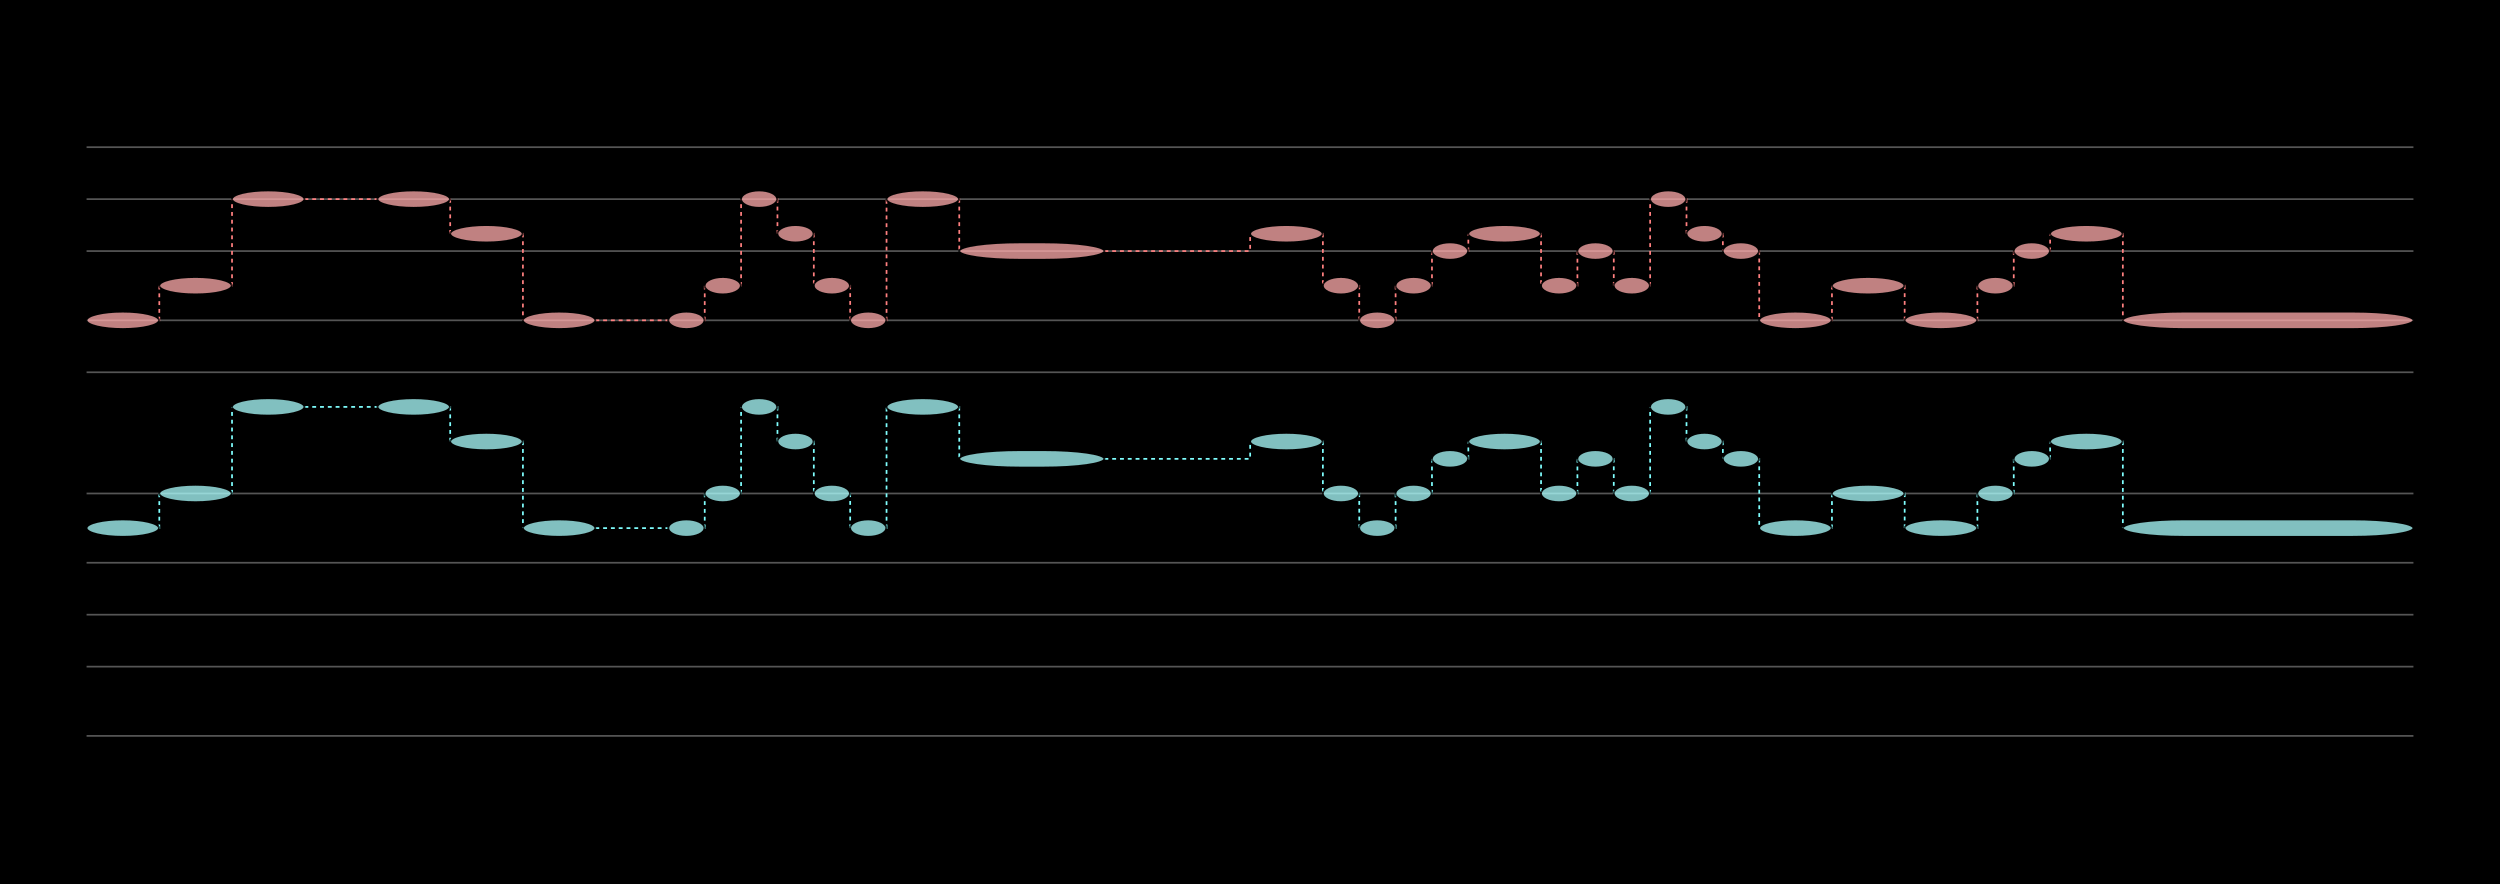
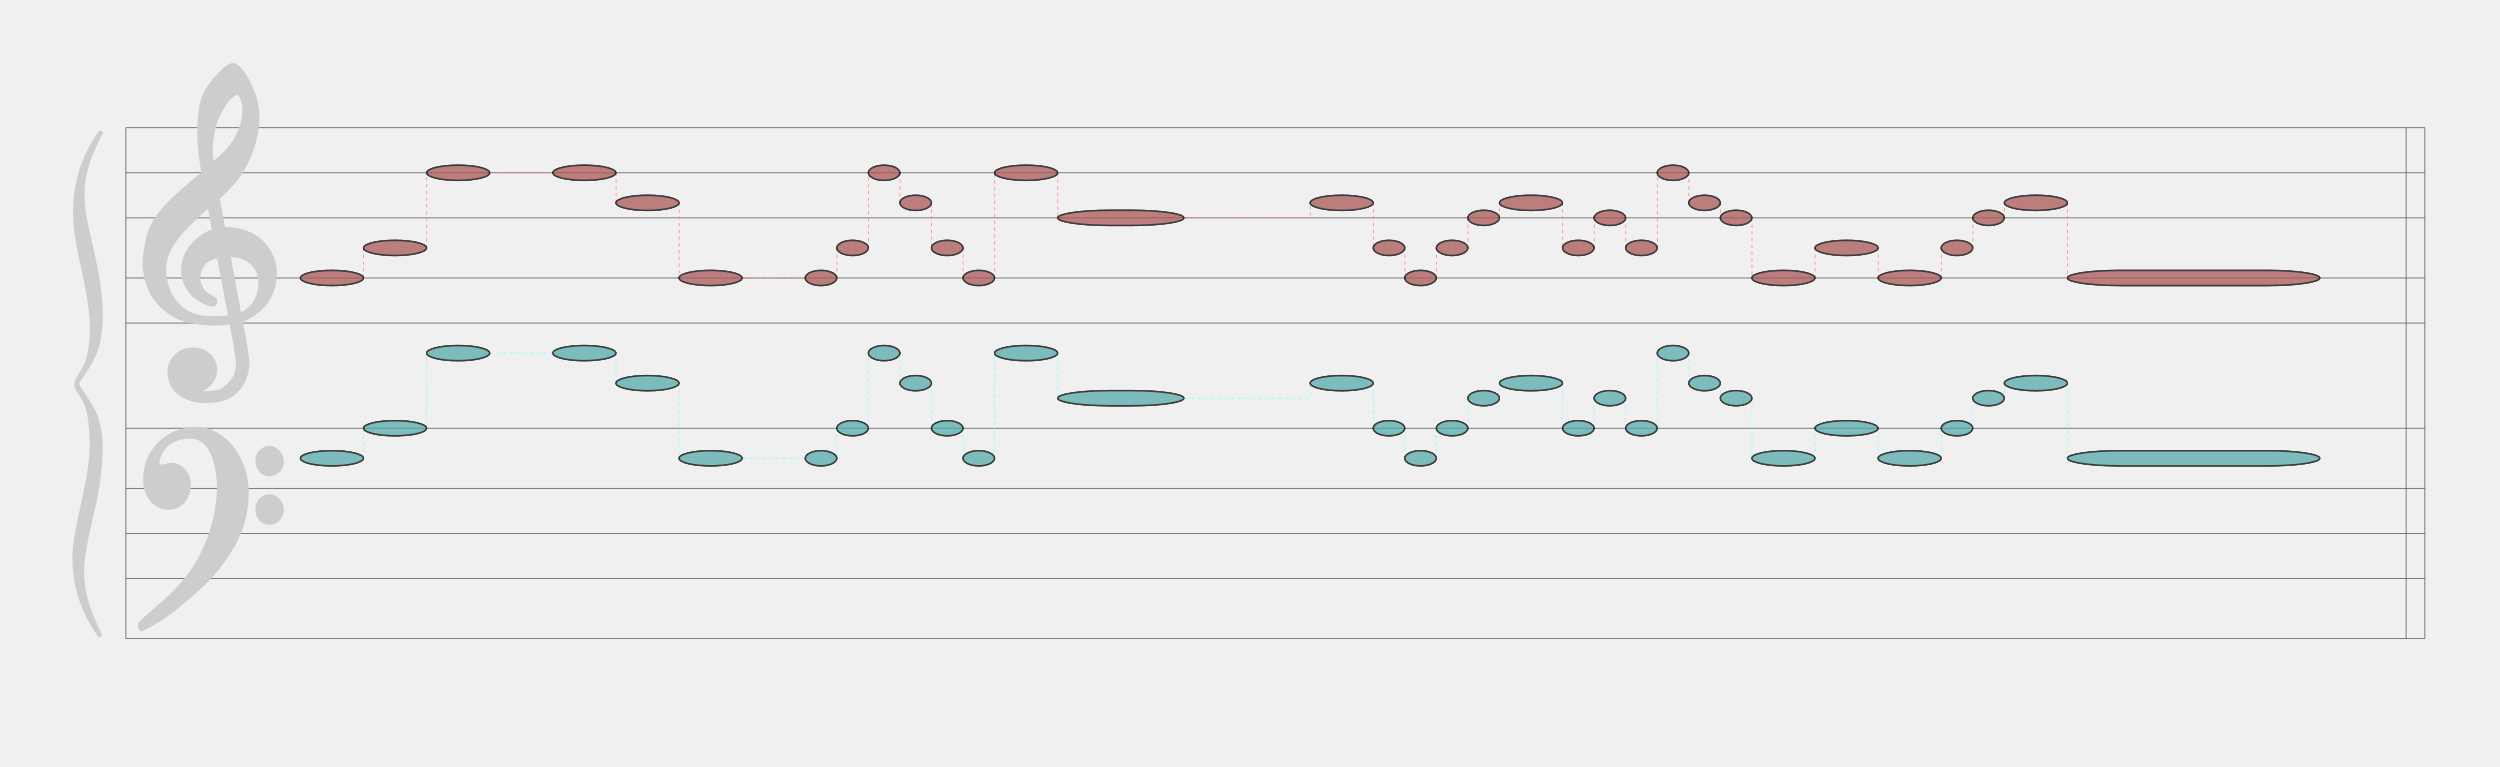
- <svg xmlns="http://www.w3.org/2000/svg" version="1.1" viewPort="0 40 38.395 41" viewBox="-50 -50 1443.82 510" width="1443.82" height="510">
+ <svg xmlns="http://www.w3.org/2000/svg" version="1.1" viewPort="0 40 38.395 41" viewBox="-200 -50 1663.82 510" width="1663.82" height="510">
  <filter id="constantOpacity">
    <feComponentTransfer>
      <feFuncA type="table" tableValues="0 .5 .5" />
    </feComponentTransfer>
  </filter>
-   <rect class="background" x="-500%" y="-500%" width="1000%" height="1000%" style="fill:black" />
  <g transform="scale(35, -10) translate(0, -81)">
-     <g class="staff-lines" stroke-width="0.1" stroke="#555555">
-       <path d="M0 64.5 L38.395 64.5" />
-       <path d="M0 67.5 L38.395 67.5" />
-       <path d="M0 71.5 L38.395 71.5" />
-       <path d="M0 74.5 L38.395 74.5" />
-       <path d="M0 77.5 L38.395 77.5" />
-       <path d="M0 43.5 L38.395 43.5" />
-       <path d="M0 47.5 L38.395 47.5" />
-       <path d="M0 50.5 L38.395 50.5" />
-       <path d="M0 53.5 L38.395 53.5" />
-       <path d="M0 57.5 L38.395 57.5" />
+     <g class="staff-lines" stroke-width="0.5" stroke="#555555">
+       <path vector-effect="non-scaling-stroke" d="M-3.321 64.5 L40.395 64.5" />
+       <path vector-effect="non-scaling-stroke" d="M-3.321 67.5 L40.395 67.5" />
+       <path vector-effect="non-scaling-stroke" d="M-3.321 71.5 L40.395 71.5" />
+       <path vector-effect="non-scaling-stroke" d="M-3.321 74.5 L40.395 74.5" />
+       <path vector-effect="non-scaling-stroke" d="M-3.321 77.5 L40.395 77.5" />
+       <path vector-effect="non-scaling-stroke" d="M-3.321 43.5 L40.395 43.5" />
+       <path vector-effect="non-scaling-stroke" d="M-3.321 47.5 L40.395 47.5" />
+       <path vector-effect="non-scaling-stroke" d="M-3.321 50.5 L40.395 50.5" />
+       <path vector-effect="non-scaling-stroke" d="M-3.321 53.5 L40.395 53.5" />
+       <path vector-effect="non-scaling-stroke" d="M-3.321 57.5 L40.395 57.5" />
+       <path vector-effect="non-scaling-stroke" d="M40.038,43.5 L40.038,77.5" />
+       <path vector-effect="non-scaling-stroke" d="M40.395,43.5 L40.395,77.5" />
+       <path vector-effect="non-scaling-stroke" d="M-3.321,43.5 L-3.321,77.5 z" />
+     </g>
+     <g transform="scale(0.714286, 1)">
+       <g vector-effect="non-scaling-stroke" class="treble-clef" stroke="#cdcdcd" stroke-width="3" fill="#cdcdcd" transform="translate(-17.25, 5.15) scale(0.06, 0.07)">
+         <path vector-effect="non-scaling-stroke" d="M250.026,1080.111c-2.375-5.813-4.501-12.037-5.616-19.656c-1.07-7.32-1.387-15.609-1.62-23.113    c-0.426-13.713,0.409-28.548,1.296-41.038c0.132-1.861,0.517-3.882,0.432-5.183c-0.118-1.794-1.622-3.834-2.484-5.401    c-4.551-8.266-9.023-16.291-13.176-25.488c-3.56-7.883-6.46-16.235-8.316-27.648c-1.087-6.682-1.406-14.26-2.053-21.816   c0-3.313,0-6.623,0-9.936c0.817-17.854,4.099-30.916,9.396-39.743c1.084-1.808,2.228-3.951,3.24-5.186    c6.218-7.579,16.081-9.873,25.812-7.343c0.598-8.887,1.858-19.53,2.376-28.944c0.193-3.49,0.54-7.194,0.54-10.368    c-0.003-13.193-3.44-20.603-7.452-26.135c-3.645-2.613-9.925-3.099-13.176,0.43c4.904-0.174,8.174,5.425,9.612,12.744    c2.427,12.351-1.738,24.386-7.344,25.918c-8.458,2.316-13.738-12.691-11.556-28.295c1.622-11.598,6.603-18.42,13.176-19.655    c5.073-0.956,10.149,0.426,13.608,5.399c1.988,2.858,4.009,7.685,4.968,11.879c1.246,5.448,2.18,12.212,2.16,18.792    c-0.01,3.246-0.453,6.761-0.648,10.152c-0.614,10.689-1.579,19.729-2.376,29.812c6.095,5.437,10.941,13.432,13.392,25.704    c1.302,6.52,2.035,15.517,1.727,23.111c-0.375,9.302-2.565,17.712-5.183,23.975c-3.863,9.248-9.852,13.985-17.604,14.257    c-0.849,9.749-1.633,19.633-2.593,29.159c2.376,4.619,4.55,9.643,6.805,14.906c2.185,5.095,3.892,11.286,5.508,17.712    c2.98,11.855,5.576,29.004,5.4,46.44c-0.102,10.157-1.538,19.319-3.24,27.215c-1.691,7.847-3.557,15.81-6.912,20.089    c-0.36,0-0.72,0-1.08,0C254.113,1090.306,252.068,1085.104,250.026,1080.111z M248.19,997.6    c-1.362,15.429-0.295,36.475,2.7,48.384c1.367,5.441,2.426,10.329,4.428,15.122c0.854,2.04,3.006,5.909,4.104,5.83    c2.104-0.153,3.064-9.245,3.24-13.824c0.542-14.092-2.623-28.387-5.832-37.366C254.247,1008.515,250.911,1002.572,248.19,997.6z     M249.27,935.823c-6.565-5.809-13.02-17.569-13.716-34.776c-0.425-10.517,1.463-18.693,3.888-24.624    c1.422-3.478,3.789-6.692,6.156-9.072c1.287-1.293,4.09-3.666,3.996,1.296c-0.048,2.584-2.504,4.06-3.888,6.263    c-2.557,4.079-4.489,12.399-3.348,21.385c0.481,3.784,1.636,7.983,2.808,10.153c1.458,2.697,3.725,4.34,6.048,5.615    c1.987-19.137,3.451-39.323,5.292-58.753c-4.493-1.347-9.224-1.49-13.068-0.213c-6.922,2.298-11.753,12.045-14.256,23.111    c-1.838,8.128-2.944,20.546-1.837,31.752c0.529,5.353,1.939,11.271,3.348,15.984c4.113,13.751,11.055,26.606,16.308,36.289    C247.971,952.523,248.466,943.862,249.27,935.823z M260.286,855.473c-1.479,19.361-3.545,38.701-4.86,57.671    c5.07-0.638,9.023-3.541,11.556-9.718c4.25-10.369,3.378-29.217-0.648-39.53C264.924,860.283,262.694,856.868,260.286,855.473z" />
+       </g>
+       <g class="bass-clef" fill="#cdcdcd" stroke="#cdcdcd" transform="scale(1.02, 1) translate(-0.25, 0.25)" stroke-width="3">
+         <g transform="matrix(0.1835537,0,0,0.1830159,-98.29797,-1128.841)">
+           <path vector-effect="non-scaling-stroke" d="M514.308,6407.837c3.419,4.086,5.655,9.64,7.124,12.803     c2.204,4.648,4.046,10.097,5.538,16.384c1.492,6.287,2.238,13.068,2.238,20.385c0,4.115-0.338,7.925-0.991,11.507     c-0.653,3.543-1.527,6.4-2.647,8.459c-1.108,2.095-2.297,3.125-3.545,3.125c-1.142,0-2.262-0.687-3.369-2.135     c-1.119-1.41-2.029-3.505-2.752-6.325c-0.711-2.819-1.073-6.135-1.073-9.982c0-3.011,0.326-5.411,0.968-7.317     c0.653-1.867,1.446-2.78,2.379-2.78c0.513,0,0.991,0.342,1.422,1.104c0.431,0.724,0.769,1.753,1.014,3.011     c0.245,1.257,0.373,2.628,0.373,4.077c0,2.019-0.245,3.733-0.735,5.144c-0.501,1.41-1.049,2.132-1.667,2.132     c-0.21,0-0.466-0.152-0.781-0.38c-0.303-0.229-0.501-0.342-0.571-0.342c-0.14,0-0.292,0.152-0.466,0.495     c-0.175,0.342-0.268,0.799-0.292,1.41c0.07,0.495,0.117,0.838,0.117,1.104c0.338,2.896,0.944,4.953,1.796,6.249     c0.863,1.258,1.784,1.905,2.763,1.905c1.014,0,1.83-0.953,2.46-2.858c0.63-1.943,1.073-4.344,1.329-7.277     c0.268-2.896,0.396-5.981,0.396-9.22c-0.035-3.468-0.221-7.125-0.583-10.897c-0.361-3.81-0.804-7.163-1.317-10.059     c-0.653-3.925-1.458-7.468-2.414-10.593c-0.956-3.124-1.889-5.752-2.775-7.849c-0.886-2.133-2.731-5.973-4.104-9.297     C514,6409.468,514.126,6407.62,514.308,6407.837z" />
+           <path vector-effect="non-scaling-stroke" d="M531.259,6465.557c0.313-0.979,0.705-1.415,1.189-1.415     c0.457,0,0.862,0.436,1.228,1.306c0.339,0.908,0.522,2.032,0.522,3.339c0,1.233-0.17,2.358-0.522,3.302     c-0.353,0.979-0.745,1.488-1.163,1.488c-0.483,0-0.888-0.436-1.215-1.343c-0.34-0.871-0.509-1.958-0.509-3.266     C530.789,6467.626,530.945,6466.5,531.259,6465.557z" />
+           <path vector-effect="non-scaling-stroke" d="M531.272,6447.847c0.327-0.871,0.732-1.342,1.241-1.342     c0.457,0,0.849,0.471,1.189,1.378c0.327,0.908,0.497,2.033,0.497,3.447c0,1.162-0.183,2.214-0.522,3.193     c-0.366,0.98-0.745,1.452-1.163,1.452c-0.509,0-0.914-0.436-1.241-1.343c-0.313-0.87-0.483-1.996-0.483-3.301     C530.789,6449.879,530.958,6448.717,531.272,6447.847z" />
+         </g>
+       </g>
+     </g>
+     <g transform="scale(0.714286, 1)">
+       <g class="brace" transform="rotate(0.2) translate(30.5,-324) scale(1,-1) scale(.0175)">
+         <path vector-effect="non-scaling-stroke" stroke="#cdcdcd" fill="#cdcdcd" stroke-width="3" stroke-linejoin="round" d="M-2031.812-22924.453    c-24.919,88.91-36.494,171.418-39.024,279.09c-2.379,101.156,9.877,207.264,16.991,305.533    c6.605,91.162,10.955,191.51-0.048,282.248c-2.757,22.732-8.614,43.227-13.597,63.254c-8.261,33.207-2.886,38.68,5.136,72.111    c10.485,43.689,11.808,90.887,13.172,140.795c3.604,132-16.215,270.613-24.675,400.074    c-8.818,134.883,3.651,255.861,34.113,366.164c-17.906-92.289-29.886-179.082-25.068-283.635    c4.572-99.275,18.379-195.207,24.078-294.23c5.11-88.826,9.914-203.154-8.344-284.342c-4.91-21.82-10.217-42.227-15.835-62.98    c-9.146-33.812-7.235-31.322,2.353-65.664c11.021-39.504,20.774-80.965,24.589-128.662c10.5-131.361-2.347-271.072-13.816-398.416    c-5.957-66.148-10.878-134.006-7.34-202.238C-2055.575-22803.877-2044.086-22863.117-2031.812-22924.453L-2031.812-22924.453z" />
+       </g>
    </g>
    <g style="stroke-width:1; stroke:black;">
-       <g class="note-lines track-2" fill="none" stroke="hsl(180, 100%, 75%)" stroke-dasharray="2.25" stroke-width="1">
+       <g class="note-lines track-2" fill="none" stroke="hsl(180, 100%, 75%)" stroke-dasharray="2.25" vector-effect="non-scaling-stroke" stroke-width="0.5">
        <path vector-effect="non-scaling-stroke" d=" M1.195 55.5 L1.2 55.5 L1.2 57.5" />
        <path vector-effect="non-scaling-stroke" d=" M2.395 57.5 L2.4 57.5 L2.4 62.5" />
        <path vector-effect="non-scaling-stroke" d=" M3.595 62.5 L4.8 62.5 L4.8 62.5" />
        <path vector-effect="non-scaling-stroke" d=" M5.995 62.5 L6 62.5 L6 60.5" />
        <path vector-effect="non-scaling-stroke" d=" M7.195 60.5 L7.2 60.5 L7.2 55.5" />
        <path vector-effect="non-scaling-stroke" d=" M8.395 55.5 L9.6 55.5 L9.6 55.5" />
        <path vector-effect="non-scaling-stroke" d=" M10.195 55.5 L10.2 55.5 L10.2 57.5" />
        <path vector-effect="non-scaling-stroke" d=" M10.795 57.5 L10.8 57.5 L10.8 62.5" />
        <path vector-effect="non-scaling-stroke" d=" M11.395 62.5 L11.4 62.5 L11.4 60.5" />
        <path vector-effect="non-scaling-stroke" d=" M11.995 60.5 L12 60.5 L12 57.5" />
        <path vector-effect="non-scaling-stroke" d=" M12.595 57.5 L12.6 57.5 L12.6 55.5" />
        <path vector-effect="non-scaling-stroke" d=" M13.195 55.5 L13.2 55.5 L13.2 62.5" />
        <path vector-effect="non-scaling-stroke" d=" M14.395 62.5 L14.4 62.5 L14.4 59.5" />
        <path vector-effect="non-scaling-stroke" d=" M16.795 59.5 L19.2 59.5 L19.2 60.5" />
        <path vector-effect="non-scaling-stroke" d=" M20.395 60.5 L20.4 60.5 L20.4 57.5" />
        <path vector-effect="non-scaling-stroke" d=" M20.995 57.5 L21 57.5 L21 55.5" />
        <path vector-effect="non-scaling-stroke" d=" M21.595 55.5 L21.6 55.5 L21.6 57.5" />
        <path vector-effect="non-scaling-stroke" d=" M22.195 57.5 L22.2 57.5 L22.2 59.5" />
        <path vector-effect="non-scaling-stroke" d=" M22.795 59.5 L22.8 59.5 L22.8 60.5" />
        <path vector-effect="non-scaling-stroke" d=" M23.995 60.5 L24 60.5 L24 57.5" />
        <path vector-effect="non-scaling-stroke" d=" M24.595 57.5 L24.6 57.5 L24.6 59.5" />
        <path vector-effect="non-scaling-stroke" d=" M25.195 59.5 L25.2 59.5 L25.2 57.5" />
        <path vector-effect="non-scaling-stroke" d=" M25.795 57.5 L25.8 57.5 L25.8 62.5" />
        <path vector-effect="non-scaling-stroke" d=" M26.395 62.5 L26.4 62.5 L26.4 60.5" />
        <path vector-effect="non-scaling-stroke" d=" M26.995 60.5 L27 60.5 L27 59.5" />
        <path vector-effect="non-scaling-stroke" d=" M27.595 59.5 L27.6 59.5 L27.6 55.5" />
        <path vector-effect="non-scaling-stroke" d=" M28.795 55.5 L28.8 55.5 L28.8 57.5" />
        <path vector-effect="non-scaling-stroke" d=" M29.995 57.5 L30 57.5 L30 55.5" />
        <path vector-effect="non-scaling-stroke" d=" M31.195 55.5 L31.2 55.5 L31.2 57.5" />
        <path vector-effect="non-scaling-stroke" d=" M31.795 57.5 L31.8 57.5 L31.8 59.5" />
        <path vector-effect="non-scaling-stroke" d=" M32.395 59.5 L32.4 59.5 L32.4 60.5" />
        <path vector-effect="non-scaling-stroke" d=" M33.595 60.5 L33.6 60.5 L33.6 55.5" />
      </g>
-       <g class="note-lines track-1" fill="none" stroke="hsl(0, 100%, 75%)" stroke-dasharray="2.25" stroke-width="1">
+       <g class="note-lines track-1" fill="none" stroke="hsl(0, 100%, 75%)" stroke-dasharray="2.25" vector-effect="non-scaling-stroke" stroke-width="0.5">
        <path vector-effect="non-scaling-stroke" d=" M1.195 67.5 L1.2 67.5 L1.2 69.5" />
        <path vector-effect="non-scaling-stroke" d=" M2.395 69.5 L2.4 69.5 L2.4 74.5" />
        <path vector-effect="non-scaling-stroke" d=" M3.595 74.5 L4.8 74.5 L4.8 74.5" />
        <path vector-effect="non-scaling-stroke" d=" M5.995 74.5 L6 74.5 L6 72.5" />
        <path vector-effect="non-scaling-stroke" d=" M7.195 72.5 L7.2 72.5 L7.2 67.5" />
        <path vector-effect="non-scaling-stroke" d=" M8.395 67.5 L9.6 67.5 L9.6 67.5" />
        <path vector-effect="non-scaling-stroke" d=" M10.195 67.5 L10.2 67.5 L10.2 69.5" />
        <path vector-effect="non-scaling-stroke" d=" M10.795 69.5 L10.8 69.5 L10.8 74.5" />
        <path vector-effect="non-scaling-stroke" d=" M11.395 74.5 L11.4 74.5 L11.4 72.5" />
        <path vector-effect="non-scaling-stroke" d=" M11.995 72.5 L12 72.5 L12 69.5" />
        <path vector-effect="non-scaling-stroke" d=" M12.595 69.5 L12.6 69.5 L12.6 67.5" />
        <path vector-effect="non-scaling-stroke" d=" M13.195 67.5 L13.2 67.5 L13.2 74.5" />
        <path vector-effect="non-scaling-stroke" d=" M14.395 74.5 L14.4 74.5 L14.4 71.5" />
        <path vector-effect="non-scaling-stroke" d=" M16.795 71.5 L19.2 71.5 L19.2 72.5" />
        <path vector-effect="non-scaling-stroke" d=" M20.395 72.5 L20.4 72.5 L20.4 69.5" />
        <path vector-effect="non-scaling-stroke" d=" M20.995 69.5 L21 69.5 L21 67.5" />
        <path vector-effect="non-scaling-stroke" d=" M21.595 67.5 L21.6 67.5 L21.6 69.5" />
        <path vector-effect="non-scaling-stroke" d=" M22.195 69.5 L22.2 69.5 L22.2 71.5" />
        <path vector-effect="non-scaling-stroke" d=" M22.795 71.5 L22.8 71.5 L22.8 72.5" />
        <path vector-effect="non-scaling-stroke" d=" M23.995 72.5 L24 72.5 L24 69.5" />
        <path vector-effect="non-scaling-stroke" d=" M24.595 69.5 L24.6 69.5 L24.6 71.5" />
        <path vector-effect="non-scaling-stroke" d=" M25.195 71.5 L25.2 71.5 L25.2 69.5" />
        <path vector-effect="non-scaling-stroke" d=" M25.795 69.5 L25.8 69.5 L25.8 74.5" />
        <path vector-effect="non-scaling-stroke" d=" M26.395 74.5 L26.4 74.5 L26.4 72.5" />
        <path vector-effect="non-scaling-stroke" d=" M26.995 72.5 L27 72.5 L27 71.5" />
        <path vector-effect="non-scaling-stroke" d=" M27.595 71.5 L27.6 71.5 L27.6 67.5" />
        <path vector-effect="non-scaling-stroke" d=" M28.795 67.5 L28.8 67.5 L28.8 69.5" />
        <path vector-effect="non-scaling-stroke" d=" M29.995 69.5 L30 69.5 L30 67.5" />
        <path vector-effect="non-scaling-stroke" d=" M31.195 67.5 L31.2 67.5 L31.2 69.5" />
        <path vector-effect="non-scaling-stroke" d=" M31.795 69.5 L31.8 69.5 L31.8 71.5" />
        <path vector-effect="non-scaling-stroke" d=" M32.395 71.5 L32.4 71.5 L32.4 72.5" />
        <path vector-effect="non-scaling-stroke" d=" M33.595 72.5 L33.6 72.5 L33.6 67.5" />
      </g>
-       <g opacity="0.5" class="note-backdrops track-2" style="fill:white;">
+       <g opacity="0.5" class="note-backdrops track-2" style="fill:black;">
        <g class="note key-55 ont-0d000 offt-1d195 minima">
          <rect vector-effect="non-scaling-stroke" rx="1" ry="1" x="0" y="55" width="1.195" height="1" />
        </g>
        <g class="note key-57 ont-1d200 offt-2d395">
          <rect vector-effect="non-scaling-stroke" rx="1" ry="1" x="1.2" y="57" width="1.195" height="1" />
        </g>
        <g class="note key-62 ont-2d400 offt-3d595 maxima">
          <rect vector-effect="non-scaling-stroke" rx="1" ry="1" x="2.4" y="62" width="1.195" height="1" />
        </g>
        <g class="note key-62 ont-4d800 offt-5d995 maxima">
          <rect vector-effect="non-scaling-stroke" rx="1" ry="1" x="4.8" y="62" width="1.195" height="1" />
        </g>
        <g class="note key-60 ont-6d000 offt-7d195">
          <rect vector-effect="non-scaling-stroke" rx="1" ry="1" x="6" y="60" width="1.195" height="1" />
        </g>
        <g class="note key-55 ont-7d200 offt-8d395 minima">
          <rect vector-effect="non-scaling-stroke" rx="1" ry="1" x="7.2" y="55" width="1.195" height="1" />
        </g>
        <g class="note key-55 ont-9d600 offt-10d195 minima">
          <rect vector-effect="non-scaling-stroke" rx="1" ry="1" x="9.6" y="55" width="0.595" height="1" />
        </g>
        <g class="note key-57 ont-10d200 offt-10d795">
          <rect vector-effect="non-scaling-stroke" rx="1" ry="1" x="10.2" y="57" width="0.595" height="1" />
        </g>
        <g class="note key-62 ont-10d800 offt-11d395 maxima">
          <rect vector-effect="non-scaling-stroke" rx="1" ry="1" x="10.8" y="62" width="0.595" height="1" />
        </g>
        <g class="note key-60 ont-11d400 offt-11d995">
          <rect vector-effect="non-scaling-stroke" rx="1" ry="1" x="11.4" y="60" width="0.595" height="1" />
        </g>
        <g class="note key-57 ont-12d000 offt-12d595">
          <rect vector-effect="non-scaling-stroke" rx="1" ry="1" x="12" y="57" width="0.595" height="1" />
        </g>
        <g class="note key-55 ont-12d600 offt-13d195 minima">
          <rect vector-effect="non-scaling-stroke" rx="1" ry="1" x="12.6" y="55" width="0.595" height="1" />
        </g>
        <g class="note key-62 ont-13d200 offt-14d395 maxima">
          <rect vector-effect="non-scaling-stroke" rx="1" ry="1" x="13.2" y="62" width="1.195" height="1" />
        </g>
        <g class="note key-59 ont-14d400 offt-16d795">
          <rect vector-effect="non-scaling-stroke" rx="1" ry="1" x="14.4" y="59" width="2.395" height="1" />
        </g>
        <g class="note key-60 ont-19d200 offt-20d395">
          <rect vector-effect="non-scaling-stroke" rx="1" ry="1" x="19.2" y="60" width="1.195" height="1" />
        </g>
        <g class="note key-57 ont-20d400 offt-20d995">
          <rect vector-effect="non-scaling-stroke" rx="1" ry="1" x="20.4" y="57" width="0.595" height="1" />
        </g>
        <g class="note key-55 ont-21d000 offt-21d595 minima">
          <rect vector-effect="non-scaling-stroke" rx="1" ry="1" x="21" y="55" width="0.595" height="1" />
        </g>
        <g class="note key-57 ont-21d600 offt-22d195">
          <rect vector-effect="non-scaling-stroke" rx="1" ry="1" x="21.6" y="57" width="0.595" height="1" />
        </g>
        <g class="note key-59 ont-22d200 offt-22d795">
          <rect vector-effect="non-scaling-stroke" rx="1" ry="1" x="22.2" y="59" width="0.595" height="1" />
        </g>
        <g class="note key-60 ont-22d800 offt-23d995">
          <rect vector-effect="non-scaling-stroke" rx="1" ry="1" x="22.8" y="60" width="1.195" height="1" />
        </g>
        <g class="note key-57 ont-24d000 offt-24d595">
          <rect vector-effect="non-scaling-stroke" rx="1" ry="1" x="24" y="57" width="0.595" height="1" />
        </g>
        <g class="note key-59 ont-24d600 offt-25d195">
          <rect vector-effect="non-scaling-stroke" rx="1" ry="1" x="24.6" y="59" width="0.595" height="1" />
        </g>
        <g class="note key-57 ont-25d200 offt-25d795">
          <rect vector-effect="non-scaling-stroke" rx="1" ry="1" x="25.2" y="57" width="0.595" height="1" />
        </g>
        <g class="note key-62 ont-25d800 offt-26d395 maxima">
          <rect vector-effect="non-scaling-stroke" rx="1" ry="1" x="25.8" y="62" width="0.595" height="1" />
        </g>
        <g class="note key-60 ont-26d400 offt-26d995">
          <rect vector-effect="non-scaling-stroke" rx="1" ry="1" x="26.4" y="60" width="0.595" height="1" />
        </g>
        <g class="note key-59 ont-27d000 offt-27d595">
          <rect vector-effect="non-scaling-stroke" rx="1" ry="1" x="27" y="59" width="0.595" height="1" />
        </g>
        <g class="note key-55 ont-27d600 offt-28d795 minima">
          <rect vector-effect="non-scaling-stroke" rx="1" ry="1" x="27.6" y="55" width="1.195" height="1" />
        </g>
        <g class="note key-57 ont-28d800 offt-29d995">
          <rect vector-effect="non-scaling-stroke" rx="1" ry="1" x="28.8" y="57" width="1.195" height="1" />
        </g>
        <g class="note key-55 ont-30d000 offt-31d195 minima">
          <rect vector-effect="non-scaling-stroke" rx="1" ry="1" x="30" y="55" width="1.195" height="1" />
        </g>
        <g class="note key-57 ont-31d200 offt-31d795">
          <rect vector-effect="non-scaling-stroke" rx="1" ry="1" x="31.2" y="57" width="0.595" height="1" />
        </g>
        <g class="note key-59 ont-31d800 offt-32d395">
          <rect vector-effect="non-scaling-stroke" rx="1" ry="1" x="31.8" y="59" width="0.595" height="1" />
        </g>
        <g class="note key-60 ont-32d400 offt-33d595">
          <rect vector-effect="non-scaling-stroke" rx="1" ry="1" x="32.4" y="60" width="1.195" height="1" />
        </g>
        <g class="note key-55 ont-33d600 offt-38d395 minima">
          <rect vector-effect="non-scaling-stroke" rx="1" ry="1" x="33.6" y="55" width="4.795" height="1" />
        </g>
      </g>
-       <g opacity="0.5" class="note-backdrops track-1" style="fill:white;">
+       <g opacity="0.5" class="note-backdrops track-1" style="fill:black;">
        <g class="note key-67 ont-0d000 offt-1d195 minima">
          <rect vector-effect="non-scaling-stroke" rx="1" ry="1" x="0" y="67" width="1.195" height="1" />
        </g>
        <g class="note key-69 ont-1d200 offt-2d395">
          <rect vector-effect="non-scaling-stroke" rx="1" ry="1" x="1.2" y="69" width="1.195" height="1" />
        </g>
        <g class="note key-74 ont-2d400 offt-3d595 maxima">
          <rect vector-effect="non-scaling-stroke" rx="1" ry="1" x="2.4" y="74" width="1.195" height="1" />
        </g>
        <g class="note key-74 ont-4d800 offt-5d995 maxima">
          <rect vector-effect="non-scaling-stroke" rx="1" ry="1" x="4.8" y="74" width="1.195" height="1" />
        </g>
        <g class="note key-72 ont-6d000 offt-7d195">
          <rect vector-effect="non-scaling-stroke" rx="1" ry="1" x="6" y="72" width="1.195" height="1" />
        </g>
        <g class="note key-67 ont-7d200 offt-8d395 minima">
          <rect vector-effect="non-scaling-stroke" rx="1" ry="1" x="7.2" y="67" width="1.195" height="1" />
        </g>
        <g class="note key-67 ont-9d600 offt-10d195 minima">
          <rect vector-effect="non-scaling-stroke" rx="1" ry="1" x="9.6" y="67" width="0.595" height="1" />
        </g>
        <g class="note key-69 ont-10d200 offt-10d795">
          <rect vector-effect="non-scaling-stroke" rx="1" ry="1" x="10.2" y="69" width="0.595" height="1" />
        </g>
        <g class="note key-74 ont-10d800 offt-11d395 maxima">
          <rect vector-effect="non-scaling-stroke" rx="1" ry="1" x="10.8" y="74" width="0.595" height="1" />
        </g>
        <g class="note key-72 ont-11d400 offt-11d995">
          <rect vector-effect="non-scaling-stroke" rx="1" ry="1" x="11.4" y="72" width="0.595" height="1" />
        </g>
        <g class="note key-69 ont-12d000 offt-12d595">
          <rect vector-effect="non-scaling-stroke" rx="1" ry="1" x="12" y="69" width="0.595" height="1" />
        </g>
        <g class="note key-67 ont-12d600 offt-13d195 minima">
          <rect vector-effect="non-scaling-stroke" rx="1" ry="1" x="12.6" y="67" width="0.595" height="1" />
        </g>
        <g class="note key-74 ont-13d200 offt-14d395 maxima">
          <rect vector-effect="non-scaling-stroke" rx="1" ry="1" x="13.2" y="74" width="1.195" height="1" />
        </g>
        <g class="note key-71 ont-14d400 offt-16d795">
          <rect vector-effect="non-scaling-stroke" rx="1" ry="1" x="14.4" y="71" width="2.395" height="1" />
        </g>
        <g class="note key-72 ont-19d200 offt-20d395">
          <rect vector-effect="non-scaling-stroke" rx="1" ry="1" x="19.2" y="72" width="1.195" height="1" />
        </g>
        <g class="note key-69 ont-20d400 offt-20d995">
          <rect vector-effect="non-scaling-stroke" rx="1" ry="1" x="20.4" y="69" width="0.595" height="1" />
        </g>
        <g class="note key-67 ont-21d000 offt-21d595 minima">
          <rect vector-effect="non-scaling-stroke" rx="1" ry="1" x="21" y="67" width="0.595" height="1" />
        </g>
        <g class="note key-69 ont-21d600 offt-22d195">
          <rect vector-effect="non-scaling-stroke" rx="1" ry="1" x="21.6" y="69" width="0.595" height="1" />
        </g>
        <g class="note key-71 ont-22d200 offt-22d795">
          <rect vector-effect="non-scaling-stroke" rx="1" ry="1" x="22.2" y="71" width="0.595" height="1" />
        </g>
        <g class="note key-72 ont-22d800 offt-23d995">
          <rect vector-effect="non-scaling-stroke" rx="1" ry="1" x="22.8" y="72" width="1.195" height="1" />
        </g>
        <g class="note key-69 ont-24d000 offt-24d595">
          <rect vector-effect="non-scaling-stroke" rx="1" ry="1" x="24" y="69" width="0.595" height="1" />
        </g>
        <g class="note key-71 ont-24d600 offt-25d195">
          <rect vector-effect="non-scaling-stroke" rx="1" ry="1" x="24.6" y="71" width="0.595" height="1" />
        </g>
        <g class="note key-69 ont-25d200 offt-25d795">
          <rect vector-effect="non-scaling-stroke" rx="1" ry="1" x="25.2" y="69" width="0.595" height="1" />
        </g>
        <g class="note key-74 ont-25d800 offt-26d395 maxima">
          <rect vector-effect="non-scaling-stroke" rx="1" ry="1" x="25.8" y="74" width="0.595" height="1" />
        </g>
        <g class="note key-72 ont-26d400 offt-26d995">
          <rect vector-effect="non-scaling-stroke" rx="1" ry="1" x="26.4" y="72" width="0.595" height="1" />
        </g>
        <g class="note key-71 ont-27d000 offt-27d595">
          <rect vector-effect="non-scaling-stroke" rx="1" ry="1" x="27" y="71" width="0.595" height="1" />
        </g>
        <g class="note key-67 ont-27d600 offt-28d795 minima">
          <rect vector-effect="non-scaling-stroke" rx="1" ry="1" x="27.6" y="67" width="1.195" height="1" />
        </g>
        <g class="note key-69 ont-28d800 offt-29d995">
          <rect vector-effect="non-scaling-stroke" rx="1" ry="1" x="28.8" y="69" width="1.195" height="1" />
        </g>
        <g class="note key-67 ont-30d000 offt-31d195 minima">
          <rect vector-effect="non-scaling-stroke" rx="1" ry="1" x="30" y="67" width="1.195" height="1" />
        </g>
        <g class="note key-69 ont-31d200 offt-31d795">
          <rect vector-effect="non-scaling-stroke" rx="1" ry="1" x="31.2" y="69" width="0.595" height="1" />
        </g>
        <g class="note key-71 ont-31d800 offt-32d395">
          <rect vector-effect="non-scaling-stroke" rx="1" ry="1" x="31.8" y="71" width="0.595" height="1" />
        </g>
        <g class="note key-72 ont-32d400 offt-33d595">
          <rect vector-effect="non-scaling-stroke" rx="1" ry="1" x="32.4" y="72" width="1.195" height="1" />
        </g>
        <g class="note key-67 ont-33d600 offt-38d395 minima">
          <rect vector-effect="non-scaling-stroke" rx="1" ry="1" x="33.6" y="67" width="4.795" height="1" />
        </g>
      </g>
      <g class="track-2" filter="url(#constantOpacity)" style="opacity:1; fill:hsl(180, 100%, 75%);">
        <g class="note key-55 ont-0d000 offt-1d195 minima">
          <rect vector-effect="non-scaling-stroke" rx="1" ry="1" x="0" y="55" width="1.195" height="1" />
        </g>
        <g class="note key-57 ont-1d200 offt-2d395">
          <rect vector-effect="non-scaling-stroke" rx="1" ry="1" x="1.2" y="57" width="1.195" height="1" />
        </g>
        <g class="note key-62 ont-2d400 offt-3d595 maxima">
          <rect vector-effect="non-scaling-stroke" rx="1" ry="1" x="2.4" y="62" width="1.195" height="1" />
        </g>
        <g class="note key-62 ont-4d800 offt-5d995 maxima">
          <rect vector-effect="non-scaling-stroke" rx="1" ry="1" x="4.8" y="62" width="1.195" height="1" />
        </g>
        <g class="note key-60 ont-6d000 offt-7d195">
          <rect vector-effect="non-scaling-stroke" rx="1" ry="1" x="6" y="60" width="1.195" height="1" />
        </g>
        <g class="note key-55 ont-7d200 offt-8d395 minima">
          <rect vector-effect="non-scaling-stroke" rx="1" ry="1" x="7.2" y="55" width="1.195" height="1" />
        </g>
        <g class="note key-55 ont-9d600 offt-10d195 minima">
          <rect vector-effect="non-scaling-stroke" rx="1" ry="1" x="9.6" y="55" width="0.595" height="1" />
        </g>
        <g class="note key-57 ont-10d200 offt-10d795">
          <rect vector-effect="non-scaling-stroke" rx="1" ry="1" x="10.2" y="57" width="0.595" height="1" />
        </g>
        <g class="note key-62 ont-10d800 offt-11d395 maxima">
          <rect vector-effect="non-scaling-stroke" rx="1" ry="1" x="10.8" y="62" width="0.595" height="1" />
        </g>
        <g class="note key-60 ont-11d400 offt-11d995">
          <rect vector-effect="non-scaling-stroke" rx="1" ry="1" x="11.4" y="60" width="0.595" height="1" />
        </g>
        <g class="note key-57 ont-12d000 offt-12d595">
          <rect vector-effect="non-scaling-stroke" rx="1" ry="1" x="12" y="57" width="0.595" height="1" />
        </g>
        <g class="note key-55 ont-12d600 offt-13d195 minima">
          <rect vector-effect="non-scaling-stroke" rx="1" ry="1" x="12.6" y="55" width="0.595" height="1" />
        </g>
        <g class="note key-62 ont-13d200 offt-14d395 maxima">
          <rect vector-effect="non-scaling-stroke" rx="1" ry="1" x="13.2" y="62" width="1.195" height="1" />
        </g>
        <g class="note key-59 ont-14d400 offt-16d795">
          <rect vector-effect="non-scaling-stroke" rx="1" ry="1" x="14.4" y="59" width="2.395" height="1" />
        </g>
        <g class="note key-60 ont-19d200 offt-20d395">
          <rect vector-effect="non-scaling-stroke" rx="1" ry="1" x="19.2" y="60" width="1.195" height="1" />
        </g>
        <g class="note key-57 ont-20d400 offt-20d995">
          <rect vector-effect="non-scaling-stroke" rx="1" ry="1" x="20.4" y="57" width="0.595" height="1" />
        </g>
        <g class="note key-55 ont-21d000 offt-21d595 minima">
          <rect vector-effect="non-scaling-stroke" rx="1" ry="1" x="21" y="55" width="0.595" height="1" />
        </g>
        <g class="note key-57 ont-21d600 offt-22d195">
          <rect vector-effect="non-scaling-stroke" rx="1" ry="1" x="21.6" y="57" width="0.595" height="1" />
        </g>
        <g class="note key-59 ont-22d200 offt-22d795">
          <rect vector-effect="non-scaling-stroke" rx="1" ry="1" x="22.2" y="59" width="0.595" height="1" />
        </g>
        <g class="note key-60 ont-22d800 offt-23d995">
          <rect vector-effect="non-scaling-stroke" rx="1" ry="1" x="22.8" y="60" width="1.195" height="1" />
        </g>
        <g class="note key-57 ont-24d000 offt-24d595">
          <rect vector-effect="non-scaling-stroke" rx="1" ry="1" x="24" y="57" width="0.595" height="1" />
        </g>
        <g class="note key-59 ont-24d600 offt-25d195">
          <rect vector-effect="non-scaling-stroke" rx="1" ry="1" x="24.6" y="59" width="0.595" height="1" />
        </g>
        <g class="note key-57 ont-25d200 offt-25d795">
          <rect vector-effect="non-scaling-stroke" rx="1" ry="1" x="25.2" y="57" width="0.595" height="1" />
        </g>
        <g class="note key-62 ont-25d800 offt-26d395 maxima">
          <rect vector-effect="non-scaling-stroke" rx="1" ry="1" x="25.8" y="62" width="0.595" height="1" />
        </g>
        <g class="note key-60 ont-26d400 offt-26d995">
          <rect vector-effect="non-scaling-stroke" rx="1" ry="1" x="26.4" y="60" width="0.595" height="1" />
        </g>
        <g class="note key-59 ont-27d000 offt-27d595">
          <rect vector-effect="non-scaling-stroke" rx="1" ry="1" x="27" y="59" width="0.595" height="1" />
        </g>
        <g class="note key-55 ont-27d600 offt-28d795 minima">
          <rect vector-effect="non-scaling-stroke" rx="1" ry="1" x="27.6" y="55" width="1.195" height="1" />
        </g>
        <g class="note key-57 ont-28d800 offt-29d995">
          <rect vector-effect="non-scaling-stroke" rx="1" ry="1" x="28.8" y="57" width="1.195" height="1" />
        </g>
        <g class="note key-55 ont-30d000 offt-31d195 minima">
          <rect vector-effect="non-scaling-stroke" rx="1" ry="1" x="30" y="55" width="1.195" height="1" />
        </g>
        <g class="note key-57 ont-31d200 offt-31d795">
          <rect vector-effect="non-scaling-stroke" rx="1" ry="1" x="31.2" y="57" width="0.595" height="1" />
        </g>
        <g class="note key-59 ont-31d800 offt-32d395">
          <rect vector-effect="non-scaling-stroke" rx="1" ry="1" x="31.8" y="59" width="0.595" height="1" />
        </g>
        <g class="note key-60 ont-32d400 offt-33d595">
          <rect vector-effect="non-scaling-stroke" rx="1" ry="1" x="32.4" y="60" width="1.195" height="1" />
        </g>
        <g class="note key-55 ont-33d600 offt-38d395 minima">
          <rect vector-effect="non-scaling-stroke" rx="1" ry="1" x="33.6" y="55" width="4.795" height="1" />
        </g>
      </g>
      <g class="track-1" filter="url(#constantOpacity)" style="opacity:1; fill:hsl(0, 100%, 75%);">
        <g class="note key-67 ont-0d000 offt-1d195 minima">
          <rect vector-effect="non-scaling-stroke" rx="1" ry="1" x="0" y="67" width="1.195" height="1" />
        </g>
        <g class="note key-69 ont-1d200 offt-2d395">
          <rect vector-effect="non-scaling-stroke" rx="1" ry="1" x="1.2" y="69" width="1.195" height="1" />
        </g>
        <g class="note key-74 ont-2d400 offt-3d595 maxima">
          <rect vector-effect="non-scaling-stroke" rx="1" ry="1" x="2.4" y="74" width="1.195" height="1" />
        </g>
        <g class="note key-74 ont-4d800 offt-5d995 maxima">
          <rect vector-effect="non-scaling-stroke" rx="1" ry="1" x="4.8" y="74" width="1.195" height="1" />
        </g>
        <g class="note key-72 ont-6d000 offt-7d195">
          <rect vector-effect="non-scaling-stroke" rx="1" ry="1" x="6" y="72" width="1.195" height="1" />
        </g>
        <g class="note key-67 ont-7d200 offt-8d395 minima">
          <rect vector-effect="non-scaling-stroke" rx="1" ry="1" x="7.2" y="67" width="1.195" height="1" />
        </g>
        <g class="note key-67 ont-9d600 offt-10d195 minima">
          <rect vector-effect="non-scaling-stroke" rx="1" ry="1" x="9.6" y="67" width="0.595" height="1" />
        </g>
        <g class="note key-69 ont-10d200 offt-10d795">
          <rect vector-effect="non-scaling-stroke" rx="1" ry="1" x="10.2" y="69" width="0.595" height="1" />
        </g>
        <g class="note key-74 ont-10d800 offt-11d395 maxima">
          <rect vector-effect="non-scaling-stroke" rx="1" ry="1" x="10.8" y="74" width="0.595" height="1" />
        </g>
        <g class="note key-72 ont-11d400 offt-11d995">
          <rect vector-effect="non-scaling-stroke" rx="1" ry="1" x="11.4" y="72" width="0.595" height="1" />
        </g>
        <g class="note key-69 ont-12d000 offt-12d595">
          <rect vector-effect="non-scaling-stroke" rx="1" ry="1" x="12" y="69" width="0.595" height="1" />
        </g>
        <g class="note key-67 ont-12d600 offt-13d195 minima">
          <rect vector-effect="non-scaling-stroke" rx="1" ry="1" x="12.6" y="67" width="0.595" height="1" />
        </g>
        <g class="note key-74 ont-13d200 offt-14d395 maxima">
          <rect vector-effect="non-scaling-stroke" rx="1" ry="1" x="13.2" y="74" width="1.195" height="1" />
        </g>
        <g class="note key-71 ont-14d400 offt-16d795">
          <rect vector-effect="non-scaling-stroke" rx="1" ry="1" x="14.4" y="71" width="2.395" height="1" />
        </g>
        <g class="note key-72 ont-19d200 offt-20d395">
          <rect vector-effect="non-scaling-stroke" rx="1" ry="1" x="19.2" y="72" width="1.195" height="1" />
        </g>
        <g class="note key-69 ont-20d400 offt-20d995">
          <rect vector-effect="non-scaling-stroke" rx="1" ry="1" x="20.4" y="69" width="0.595" height="1" />
        </g>
        <g class="note key-67 ont-21d000 offt-21d595 minima">
          <rect vector-effect="non-scaling-stroke" rx="1" ry="1" x="21" y="67" width="0.595" height="1" />
        </g>
        <g class="note key-69 ont-21d600 offt-22d195">
          <rect vector-effect="non-scaling-stroke" rx="1" ry="1" x="21.6" y="69" width="0.595" height="1" />
        </g>
        <g class="note key-71 ont-22d200 offt-22d795">
          <rect vector-effect="non-scaling-stroke" rx="1" ry="1" x="22.2" y="71" width="0.595" height="1" />
        </g>
        <g class="note key-72 ont-22d800 offt-23d995">
          <rect vector-effect="non-scaling-stroke" rx="1" ry="1" x="22.8" y="72" width="1.195" height="1" />
        </g>
        <g class="note key-69 ont-24d000 offt-24d595">
          <rect vector-effect="non-scaling-stroke" rx="1" ry="1" x="24" y="69" width="0.595" height="1" />
        </g>
        <g class="note key-71 ont-24d600 offt-25d195">
          <rect vector-effect="non-scaling-stroke" rx="1" ry="1" x="24.6" y="71" width="0.595" height="1" />
        </g>
        <g class="note key-69 ont-25d200 offt-25d795">
          <rect vector-effect="non-scaling-stroke" rx="1" ry="1" x="25.2" y="69" width="0.595" height="1" />
        </g>
        <g class="note key-74 ont-25d800 offt-26d395 maxima">
          <rect vector-effect="non-scaling-stroke" rx="1" ry="1" x="25.8" y="74" width="0.595" height="1" />
        </g>
        <g class="note key-72 ont-26d400 offt-26d995">
          <rect vector-effect="non-scaling-stroke" rx="1" ry="1" x="26.4" y="72" width="0.595" height="1" />
        </g>
        <g class="note key-71 ont-27d000 offt-27d595">
          <rect vector-effect="non-scaling-stroke" rx="1" ry="1" x="27" y="71" width="0.595" height="1" />
        </g>
        <g class="note key-67 ont-27d600 offt-28d795 minima">
          <rect vector-effect="non-scaling-stroke" rx="1" ry="1" x="27.6" y="67" width="1.195" height="1" />
        </g>
        <g class="note key-69 ont-28d800 offt-29d995">
          <rect vector-effect="non-scaling-stroke" rx="1" ry="1" x="28.8" y="69" width="1.195" height="1" />
        </g>
        <g class="note key-67 ont-30d000 offt-31d195 minima">
          <rect vector-effect="non-scaling-stroke" rx="1" ry="1" x="30" y="67" width="1.195" height="1" />
        </g>
        <g class="note key-69 ont-31d200 offt-31d795">
          <rect vector-effect="non-scaling-stroke" rx="1" ry="1" x="31.2" y="69" width="0.595" height="1" />
        </g>
        <g class="note key-71 ont-31d800 offt-32d395">
          <rect vector-effect="non-scaling-stroke" rx="1" ry="1" x="31.8" y="71" width="0.595" height="1" />
        </g>
        <g class="note key-72 ont-32d400 offt-33d595">
          <rect vector-effect="non-scaling-stroke" rx="1" ry="1" x="32.4" y="72" width="1.195" height="1" />
        </g>
        <g class="note key-67 ont-33d600 offt-38d395 minima">
          <rect vector-effect="non-scaling-stroke" rx="1" ry="1" x="33.6" y="67" width="4.795" height="1" />
        </g>
      </g>
    </g>
  </g>
</svg>
